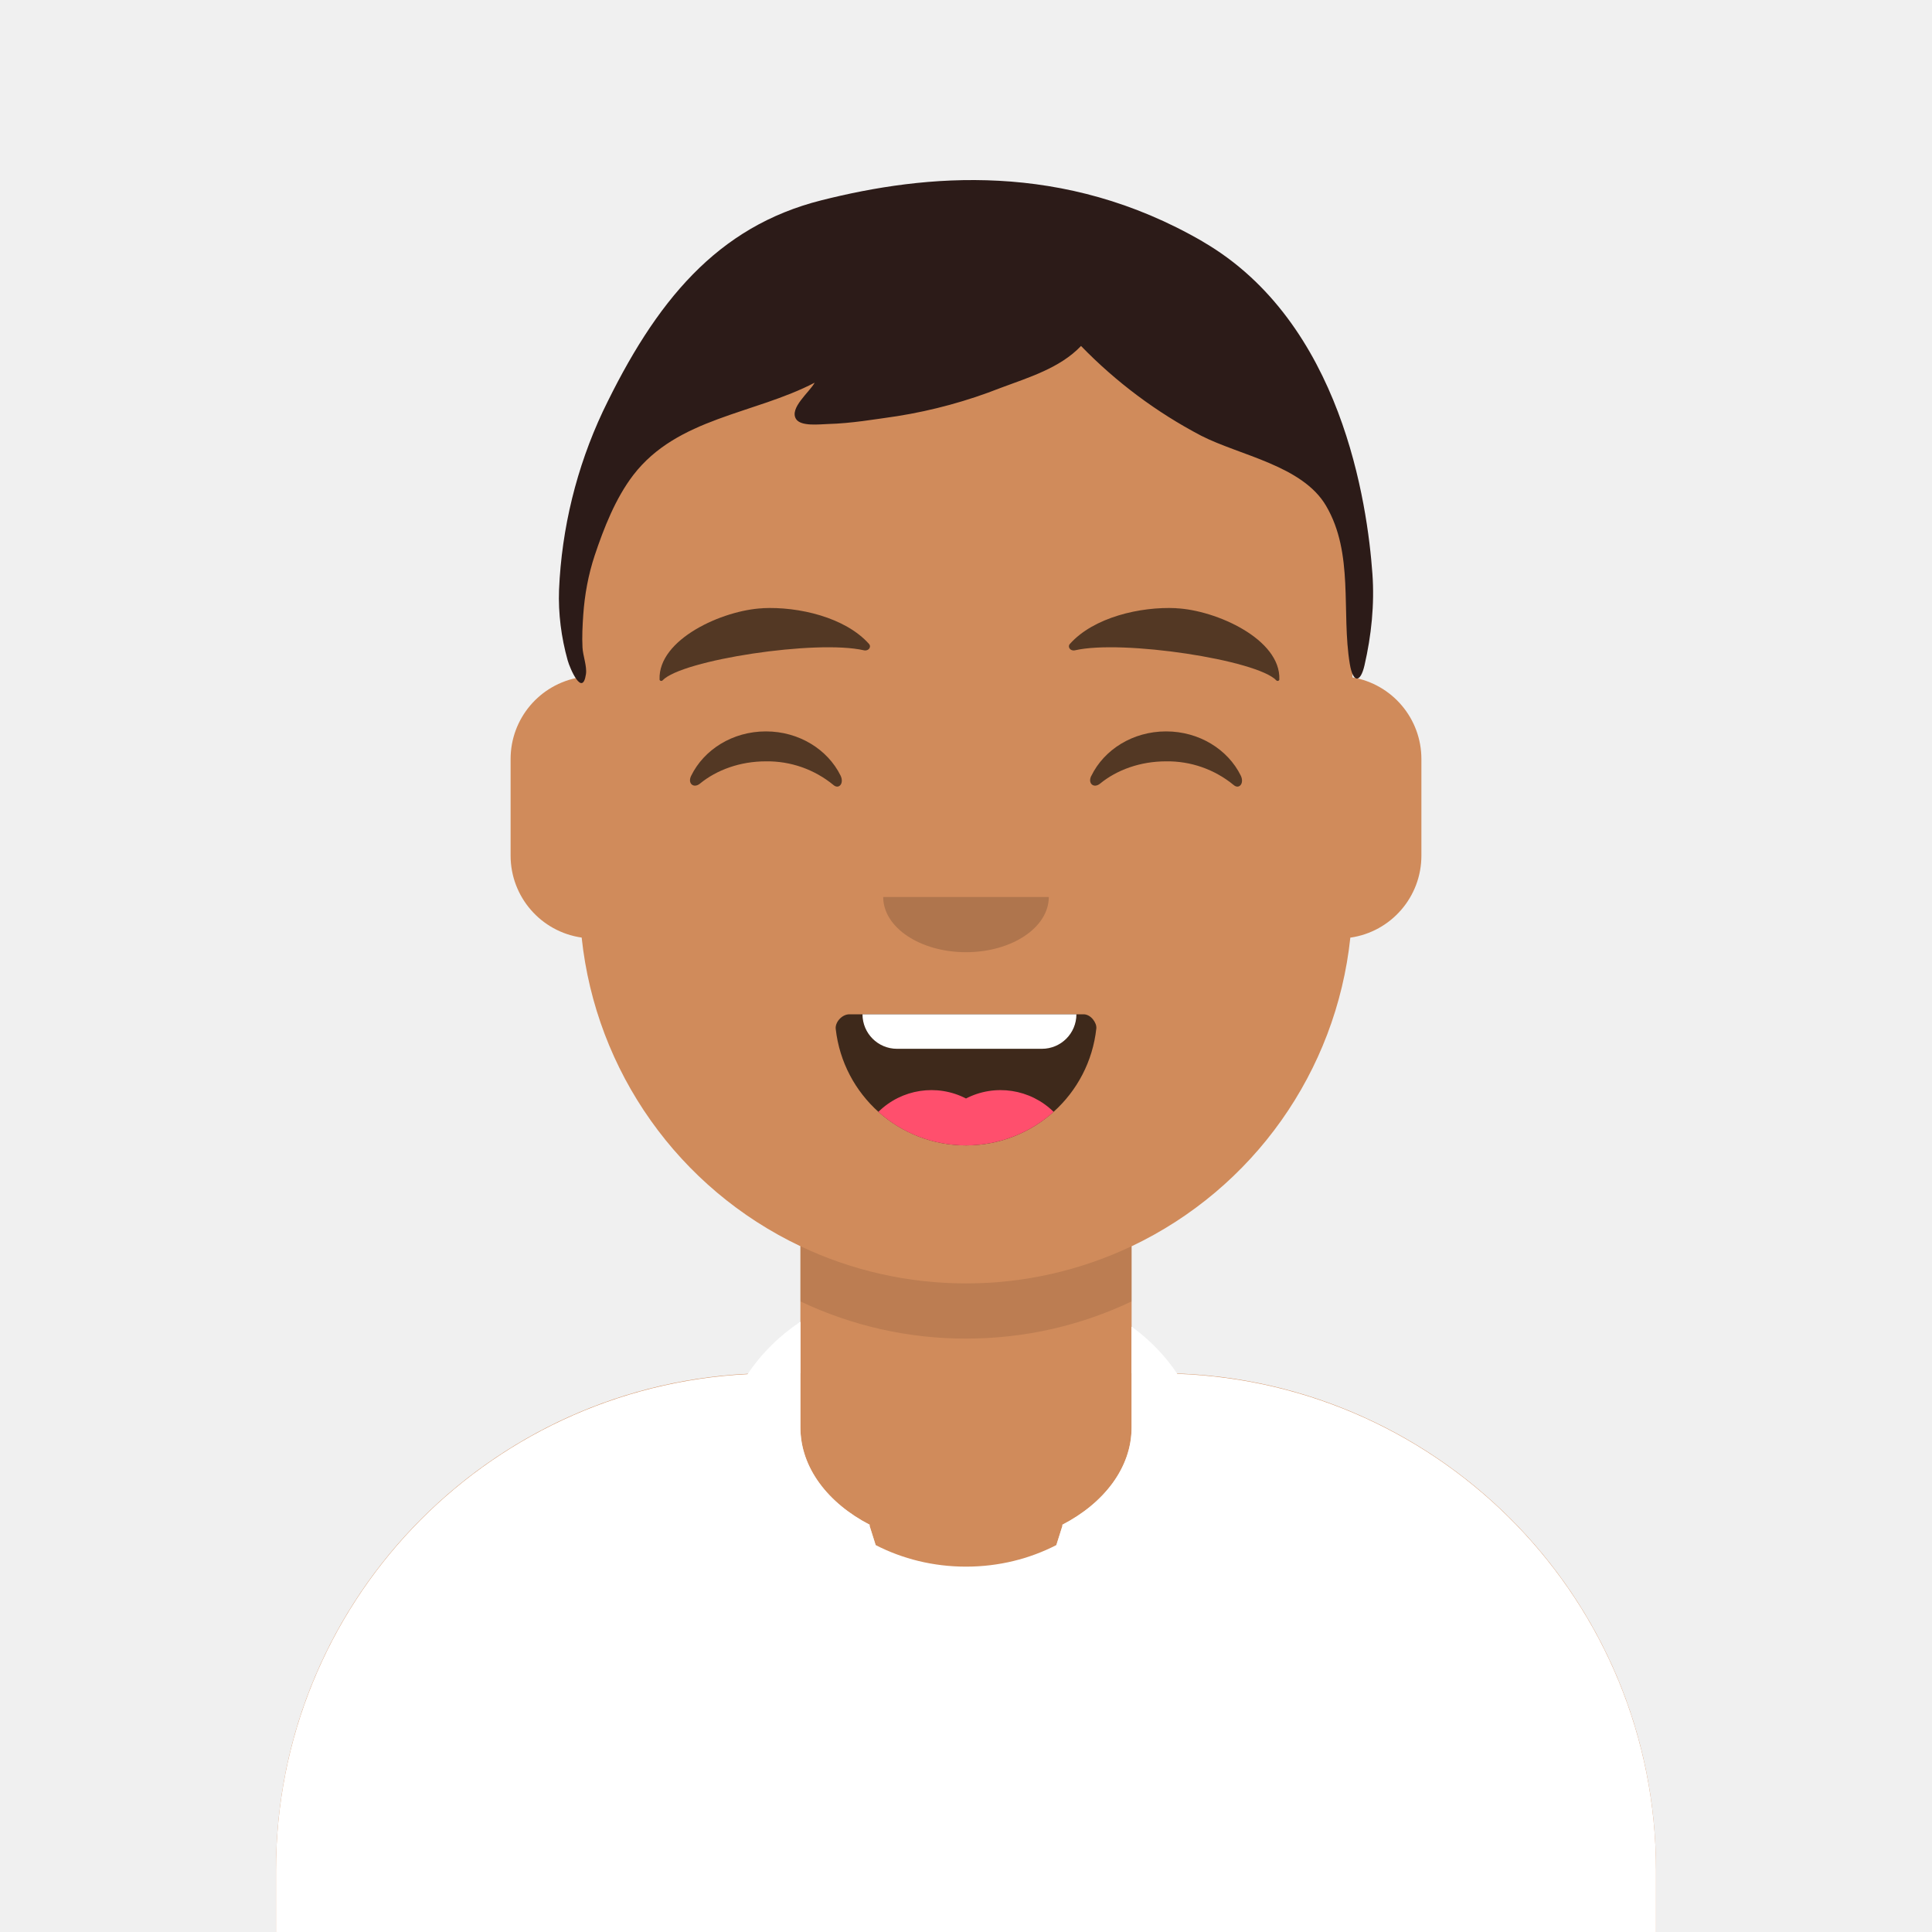
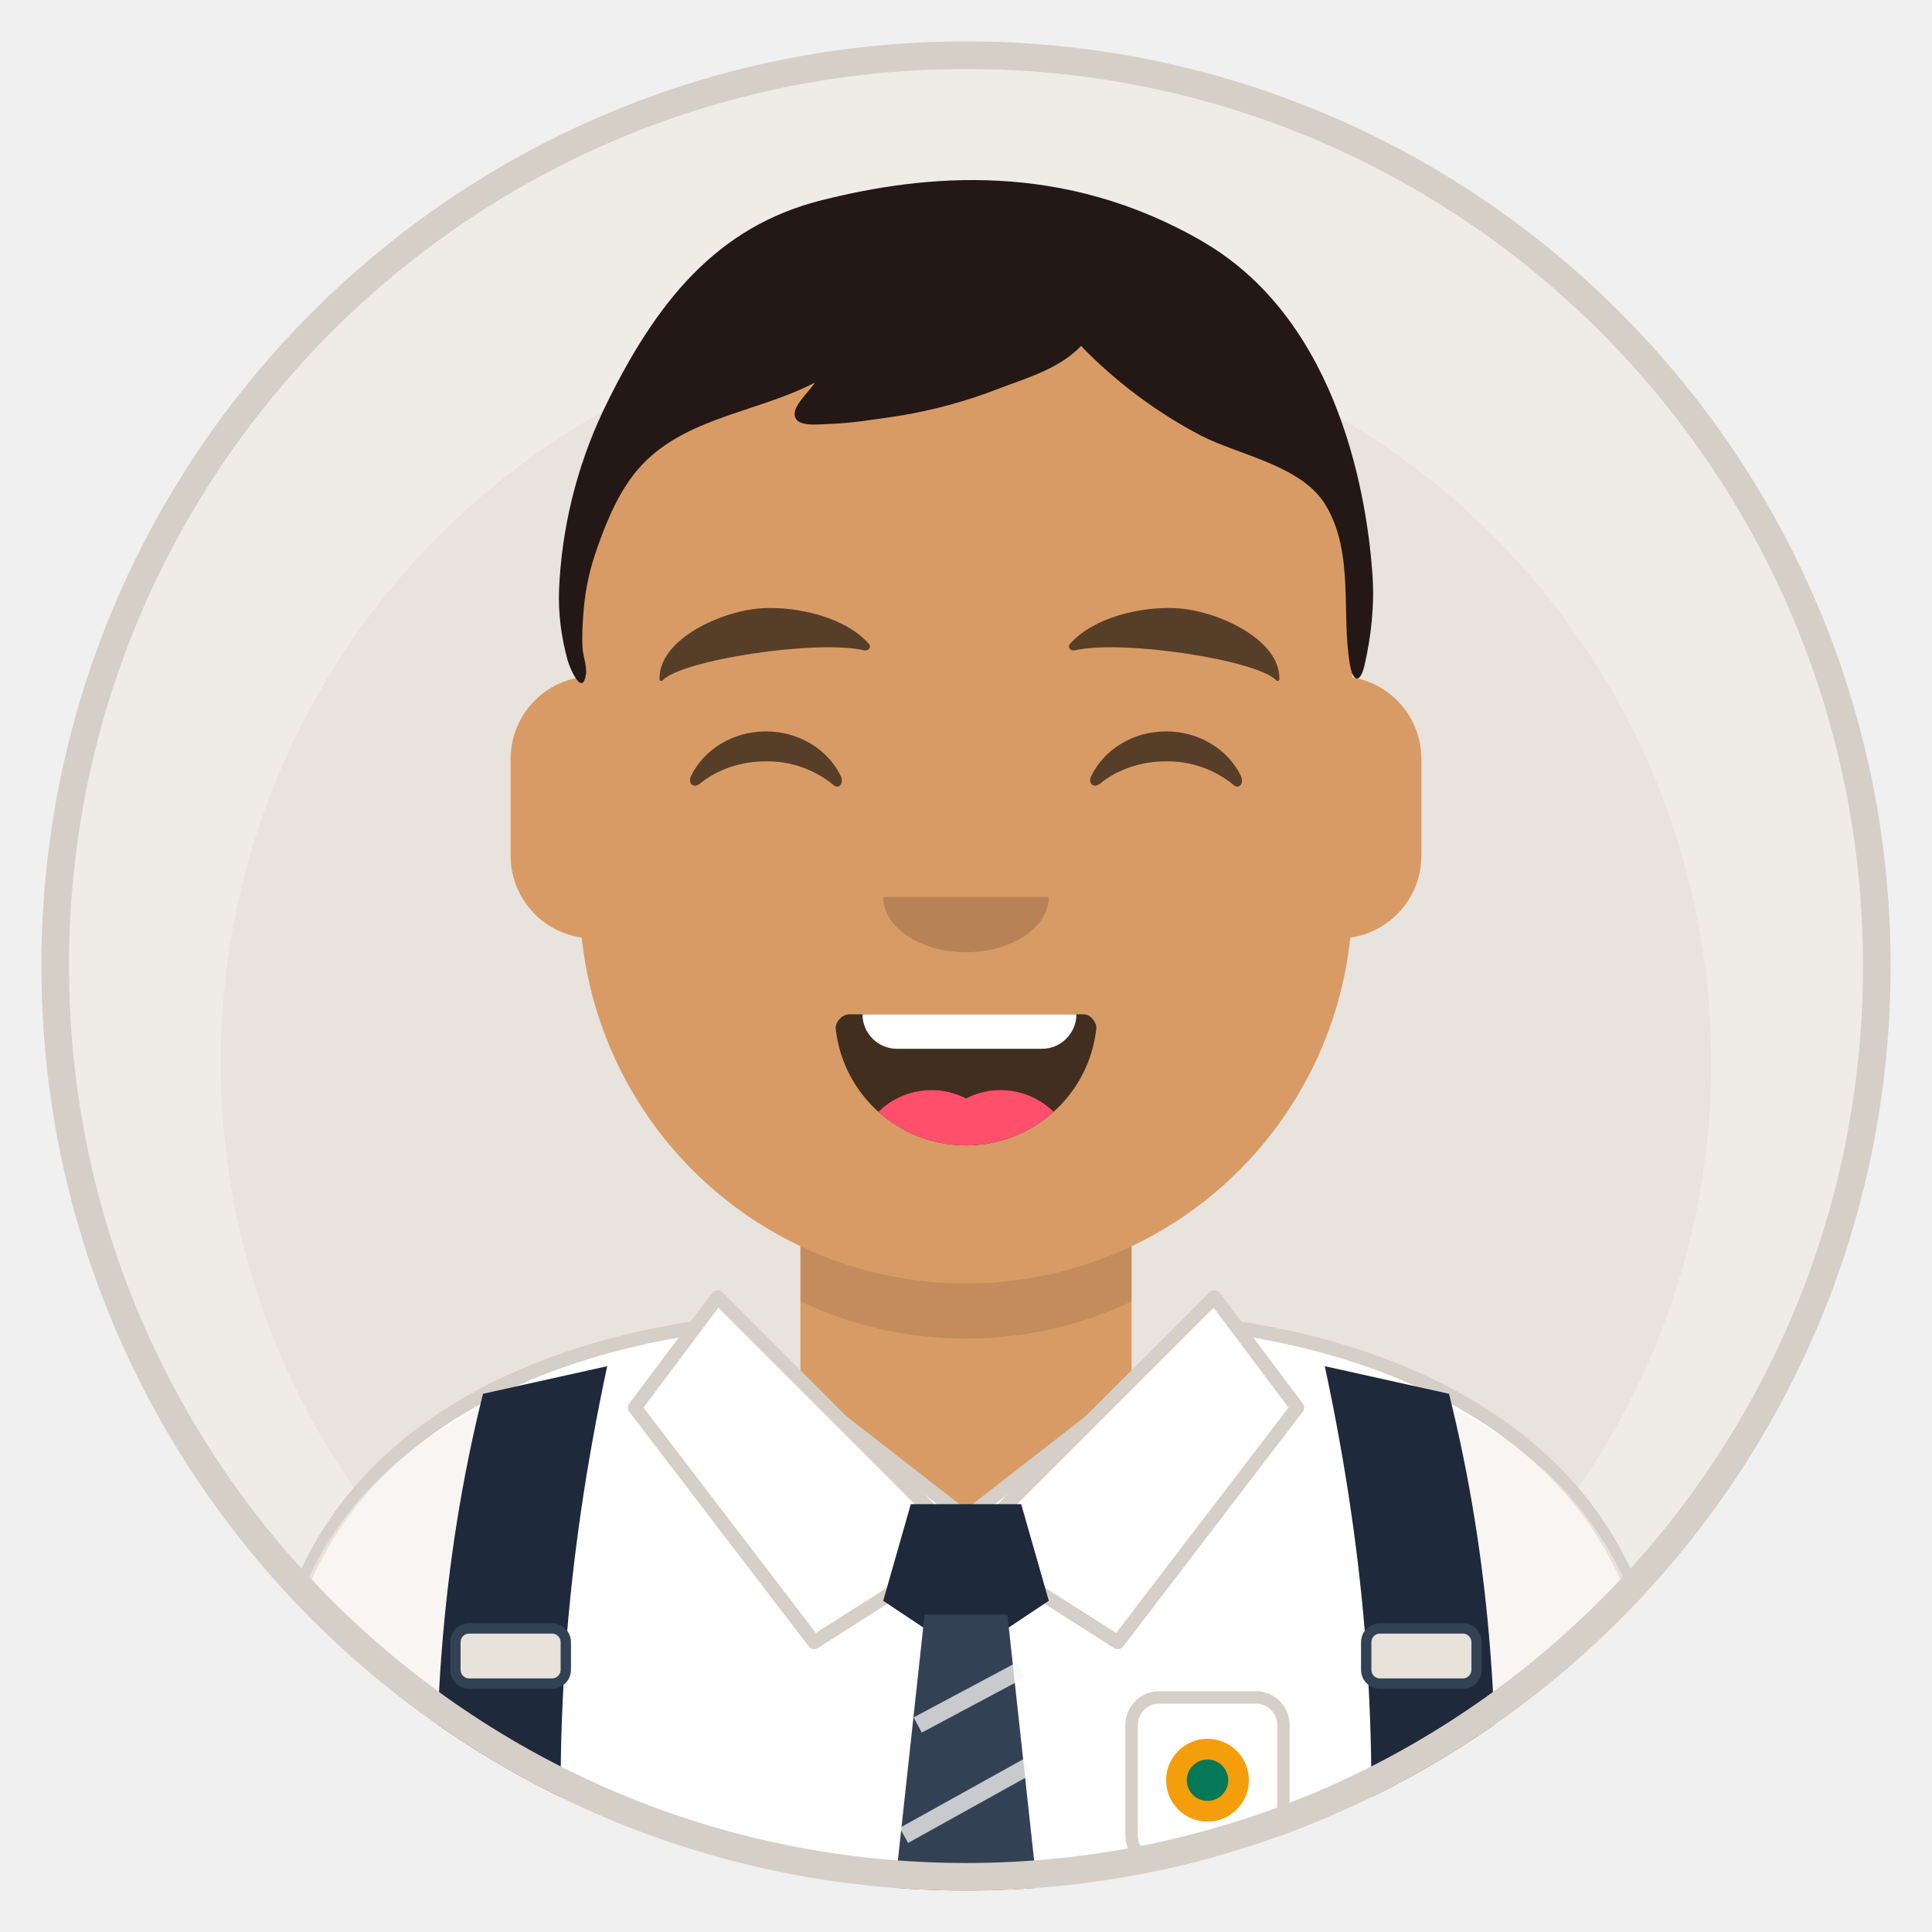
- <svg xmlns="http://www.w3.org/2000/svg" width="128" height="128" viewBox="0 0 280 280" fill="none" shape-rendering="auto">
-   <mask id="viewboxMask">
-     <rect width="280" height="280" rx="0" ry="0" x="0" y="0" fill="#fff" />
-   </mask>
-   <g mask="url(#viewboxMask)">
-     <g transform="translate(8)">
-       <path d="M132 36a56 56 0 0 0-56 56v6.17A12 12 0 0 0 66 110v14a12 12 0 0 0 10.3 11.88 56.04 56.04 0 0 0 31.7 44.73v18.4h-4a72 72 0 0 0-72 72v9h200v-9a72 72 0 0 0-72-72h-4v-18.39a56.04 56.04 0 0 0 31.7-44.73A12 12 0 0 0 198 124v-14a12 12 0 0 0-10-11.83V92a56 56 0 0 0-56-56Z" fill="#d08b5b" />
-       <path d="M108 180.61v8a55.79 55.79 0 0 0 24 5.39c8.59 0 16.73-1.93 24-5.39v-8a55.79 55.79 0 0 1-24 5.39 55.79 55.79 0 0 1-24-5.39Z" fill="#000" fill-opacity=".1" />
-       <g transform="translate(0 170)">
-         <path d="M100.37 29.14a27.6 27.6 0 0 1 7.63-7.57v15.3c0 5.83 3.98 10.98 10.08 14.13l-.08.06.9 2.86c3.89 2 8.35 3.13 13.1 3.13s9.21-1.13 13.1-3.13l.9-2.86-.08-.06c6.1-3.15 10.08-8.3 10.08-14.12v-14.6a27.1 27.1 0 0 1 6.6 6.82 72 72 0 0 1 69.4 71.95V110H32v-8.95a72 72 0 0 1 68.37-71.9Z" fill="#ffffff" />
-         <path d="M108 21.57c-6.77 4.6-11 11.17-11 18.46 0 7.4 4.36 14.05 11.3 18.66l6.12-4.81 4.58.33-1-3.15.08-.06c-6.1-3.15-10.08-8.3-10.08-14.12v-15.3ZM156 36.88c0 5.82-3.98 10.97-10.08 14.12l.08.06-1 3.15 4.58-.33 5.65 4.45c6.63-4.6 10.77-11.1 10.77-18.3 0-6.92-3.82-13.2-10-17.75v14.6Z" fill="#fff" fill-opacity=".75" />
+ <svg xmlns="http://www.w3.org/2000/svg" viewBox="0 0 280 280" width="128" height="128" fill="none">
+   <defs>
+     <clipPath id="avatarClip">
+       <circle cx="140" cy="140" r="134" />
+     </clipPath>
+   </defs>
+   <g clip-path="url(#avatarClip)">
+     <circle cx="140" cy="140" r="134" fill="#EFECE6" />
+     <circle cx="140" cy="154" r="108" fill="#E2DDD3" opacity="0.55" />
+     <path d="M22 236 Q140 196 258 236 L258 280 L22 280 Z" fill="#E2DDD3" opacity="0.75" />
+     <mask id="viewboxMask">
+       <rect width="280" height="280" rx="0" ry="0" x="0" y="0" fill="#fff" />
+     </mask>
+     <g mask="url(#viewboxMask)">
+       <g transform="translate(8)">
+         <path d="M132 36a56 56 0 0 0-56 56v6.17A12 12 0 0 0 66 110v14a12 12 0 0 0 10.3 11.88 56.04 56.04 0 0 0 31.7 44.73v18.4h-4a72 72 0 0 0-72 72v9h200v-9a72 72 0 0 0-72-72h-4v-18.39a56.04 56.04 0 0 0 31.7-44.73A12 12 0 0 0 198 124v-14a12 12 0 0 0-10-11.83V92a56 56 0 0 0-56-56Z" fill="#d99b66" />
+         <path d="M108 180.61v8a55.79 55.79 0 0 0 24 5.39c8.59 0 16.73-1.93 24-5.39v-8a55.79 55.79 0 0 1-24 5.39 55.79 55.79 0 0 1-24-5.39Z" fill="#000" fill-opacity=".1" />
+         <g>
+           <path d="M28 280 L32 244 C36 212 64 196 96 192 L132 220 L168 192 C200 196 228 212 232 244 L236 280 Z" fill="#FFFFFF" stroke="#D5CFC7" stroke-width="2" />
+           <path d="M28 280 L64 280 L72 200 C52 206 36 220 32 244 Z" fill="#F3EFEA" opacity="0.6" />
+           <path d="M236 280 L200 280 L192 200 C212 206 228 220 232 244 Z" fill="#F3EFEA" opacity="0.6" />
+           <polygon points="96,188 132,224 110,238 84,204" fill="#FFFFFF" stroke="#D5CFC7" stroke-width="2" stroke-linejoin="round" />
+           <polygon points="168,188 132,224 154,238 180,204" fill="#FFFFFF" stroke="#D5CFC7" stroke-width="2" stroke-linejoin="round" />
+           <polygon points="124,218 140,218 144,232 132,240 120,232" fill="#1E293B" />
+           <polygon points="126,234 138,234 143,280 121,280" fill="#334155" />
+           <path d="M125 250 L140 242 M123 266 L141 256" stroke="#FAF8F5" stroke-width="2.5" opacity="0.75" />
+           <path d="M62 202 C56 226 54 252 56 280 L74 280 C72 252 74 226 80 198 Z" fill="#1E293B" />
+           <path d="M202 202 C208 226 210 252 208 280 L190 280 C192 252 190 226 184 198 Z" fill="#1E293B" />
+           <rect x="58" y="236" width="16" height="8" rx="2" fill="#E7E2DA" stroke="#334155" stroke-width="1.5" />
+           <rect x="190" y="236" width="16" height="8" rx="2" fill="#E7E2DA" stroke="#334155" stroke-width="1.5" />
+         </g>
+         <g transform="translate(78 134)">
+           <path fill-rule="evenodd" clip-rule="evenodd" d="M35.12 15.13a19 19 0 0 0 37.77-.09c.08-.77-.77-2.04-1.85-2.04H37.1C36 13 35 14.18 35.12 15.13Z" fill="#000" fill-opacity=".7" />
+           <path d="M70 13H39a5 5 0 0 0 5 5h21a5 5 0 0 0 5-5Z" fill="#fff" />
+           <path d="M66.7 27.14A10.96 10.96 0 0 0 54 25.2a10.95 10.95 0 0 0-12.7 1.94A18.93 18.93 0 0 0 54 32c4.88 0 9.33-1.84 12.7-4.86Z" fill="#FF4F6D" />
+         </g>
+         <g transform="translate(104 122)">
+           <path fill-rule="evenodd" clip-rule="evenodd" d="M16 8c0 4.42 5.37 8 12 8s12-3.58 12-8" fill="#000" fill-opacity=".16" />
+         </g>
+         <g transform="translate(76 90)">
+           <path d="M16.16 22.45c1.85-3.8 6-6.45 10.84-6.45 4.81 0 8.96 2.63 10.82 6.4.55 1.13-.24 2.05-1.03 1.37a15.05 15.05 0 0 0-9.8-3.43c-3.73 0-7.12 1.24-9.55 3.23-.9.73-1.82-.01-1.28-1.12ZM74.16 22.45c1.85-3.8 6-6.45 10.84-6.45 4.81 0 8.96 2.63 10.82 6.4.55 1.13-.24 2.05-1.03 1.37a15.05 15.05 0 0 0-9.8-3.43c-3.74 0-7.13 1.24-9.56 3.23-.9.73-1.82-.01-1.28-1.12Z" fill-rule="evenodd" clip-rule="evenodd" fill="#000" fill-opacity=".6" />
+         </g>
+         <g transform="translate(76 82)">
+           <path d="M26.55 6.15c-5.8.27-15.2 4.49-14.96 10.34.01.18.3.27.43.12 2.76-2.96 22.32-5.95 29.2-4.36.64.14 1.12-.48.72-.93-3.43-3.85-10.2-5.43-15.4-5.18ZM86.45 6.15c5.8.27 15.2 4.49 14.96 10.34-.01.18-.3.27-.43.12-2.76-2.96-22.32-5.95-29.2-4.36-.64.14-1.12-.48-.72-.93 3.43-3.85 10.2-5.43 15.4-5.18Z" fill-rule="evenodd" clip-rule="evenodd" fill="#000" fill-opacity=".6" />
+         </g>
+         <g transform="translate(-1)">
+           <path fill-rule="evenodd" clip-rule="evenodd" d="M167.3 35c-20.18-11.7-40.17-9.78-55.26-5.97-15.1 3.8-24.02 14.62-31.68 30.62a67.68 67.68 0 0 0-6.34 25.83c-.13 3.41.33 6.94 1.25 10.22.33 1.2 2.15 5.39 2.65 2 .17-1.12-.44-2.67-.5-3.86-.08-1.57 0-3.16.11-4.73.2-2.92.73-5.8 1.65-8.59 1.33-3.98 3.02-8.3 5.6-11.67 6.4-8.33 17.49-8.8 26.29-13.39-.77 1.4-3.7 3.68-2.7 5.27.71 1.1 3.38.76 4.65.72 3.35-.09 6.72-.67 10.02-1.14a71.5 71.5 0 0 0 15-4.1c4.02-1.5 8.61-2.88 11.63-6.07a68.67 68.67 0 0 0 17.4 13c5.62 2.88 14.68 4.32 18.11 10.16 4.07 6.91 2.2 15.4 3.44 22.9.47 2.85 1.54 2.79 2.13.24 1-4.33 1.47-8.83 1.15-13.28-.72-10.05-4.4-36.45-24.6-48.15Z" fill="#231815" />
+         </g>
+         <g transform="translate(49 72)" />
+         <g transform="translate(62 42)" />
      </g>
-       <g transform="translate(78 134)">
-         <path fill-rule="evenodd" clip-rule="evenodd" d="M35.12 15.13a19 19 0 0 0 37.77-.09c.08-.77-.77-2.04-1.85-2.04H37.1C36 13 35 14.18 35.12 15.13Z" fill="#000" fill-opacity=".7" />
-         <path d="M70 13H39a5 5 0 0 0 5 5h21a5 5 0 0 0 5-5Z" fill="#fff" />
-         <path d="M66.7 27.14A10.96 10.96 0 0 0 54 25.2a10.95 10.95 0 0 0-12.7 1.94A18.93 18.93 0 0 0 54 32c4.88 0 9.33-1.84 12.7-4.86Z" fill="#FF4F6D" />
-       </g>
-       <g transform="translate(104 122)">
-         <path fill-rule="evenodd" clip-rule="evenodd" d="M16 8c0 4.42 5.37 8 12 8s12-3.58 12-8" fill="#000" fill-opacity=".16" />
-       </g>
-       <g transform="translate(76 90)">
-         <path d="M16.16 22.45c1.85-3.8 6-6.45 10.84-6.45 4.81 0 8.96 2.63 10.82 6.4.55 1.13-.24 2.05-1.03 1.37a15.05 15.05 0 0 0-9.8-3.43c-3.73 0-7.12 1.24-9.55 3.23-.9.73-1.82-.01-1.28-1.12ZM74.16 22.45c1.85-3.8 6-6.45 10.84-6.45 4.81 0 8.96 2.63 10.82 6.4.55 1.13-.24 2.05-1.03 1.37a15.05 15.05 0 0 0-9.8-3.43c-3.74 0-7.13 1.24-9.56 3.23-.9.73-1.82-.01-1.28-1.12Z" fill-rule="evenodd" clip-rule="evenodd" fill="#000" fill-opacity=".6" />
-       </g>
-       <g transform="translate(76 82)">
-         <path d="M26.55 6.15c-5.8.27-15.2 4.49-14.96 10.34.01.18.3.27.43.12 2.76-2.96 22.32-5.95 29.2-4.36.64.14 1.12-.48.72-.93-3.43-3.85-10.2-5.43-15.4-5.18ZM86.45 6.15c5.8.27 15.2 4.49 14.96 10.34-.01.18-.3.27-.43.12-2.76-2.96-22.32-5.95-29.2-4.36-.64.14-1.12-.48-.72-.93 3.43-3.85 10.2-5.43 15.4-5.18Z" fill-rule="evenodd" clip-rule="evenodd" fill="#000" fill-opacity=".6" />
-       </g>
-       <g transform="translate(-1)">
-         <path fill-rule="evenodd" clip-rule="evenodd" d="M167.3 35c-20.18-11.7-40.17-9.78-55.26-5.97-15.1 3.8-24.02 14.62-31.68 30.62a67.68 67.68 0 0 0-6.34 25.83c-.13 3.41.33 6.94 1.25 10.22.33 1.2 2.15 5.39 2.65 2 .17-1.12-.44-2.67-.5-3.86-.08-1.57 0-3.16.11-4.73.2-2.92.73-5.8 1.65-8.59 1.33-3.98 3.02-8.3 5.6-11.67 6.4-8.33 17.49-8.8 26.29-13.39-.77 1.4-3.7 3.68-2.7 5.27.71 1.1 3.38.76 4.65.72 3.35-.09 6.72-.67 10.02-1.14a71.5 71.5 0 0 0 15-4.1c4.02-1.5 8.61-2.88 11.63-6.07a68.67 68.67 0 0 0 17.4 13c5.62 2.88 14.68 4.32 18.11 10.16 4.07 6.91 2.2 15.4 3.44 22.9.47 2.85 1.54 2.79 2.13.24 1-4.33 1.47-8.83 1.15-13.28-.72-10.05-4.4-36.45-24.6-48.15Z" fill="#2c1b18" />
-       </g>
-       <g transform="translate(49 72)" />
-       <g transform="translate(62 42)" />
+     </g>
+     <g>
+       <rect x="164" y="246" width="22" height="24" rx="4" fill="#FFFFFF" stroke="#D5CFC7" stroke-width="1.8" />
+       <circle cx="175" cy="258" r="6" fill="#F59E0B" />
+       <circle cx="175" cy="258" r="3" fill="#047857" />
    </g>
  </g>
+   <circle cx="140" cy="140" r="132" stroke="#D5CFC7" stroke-width="4" />
</svg>
